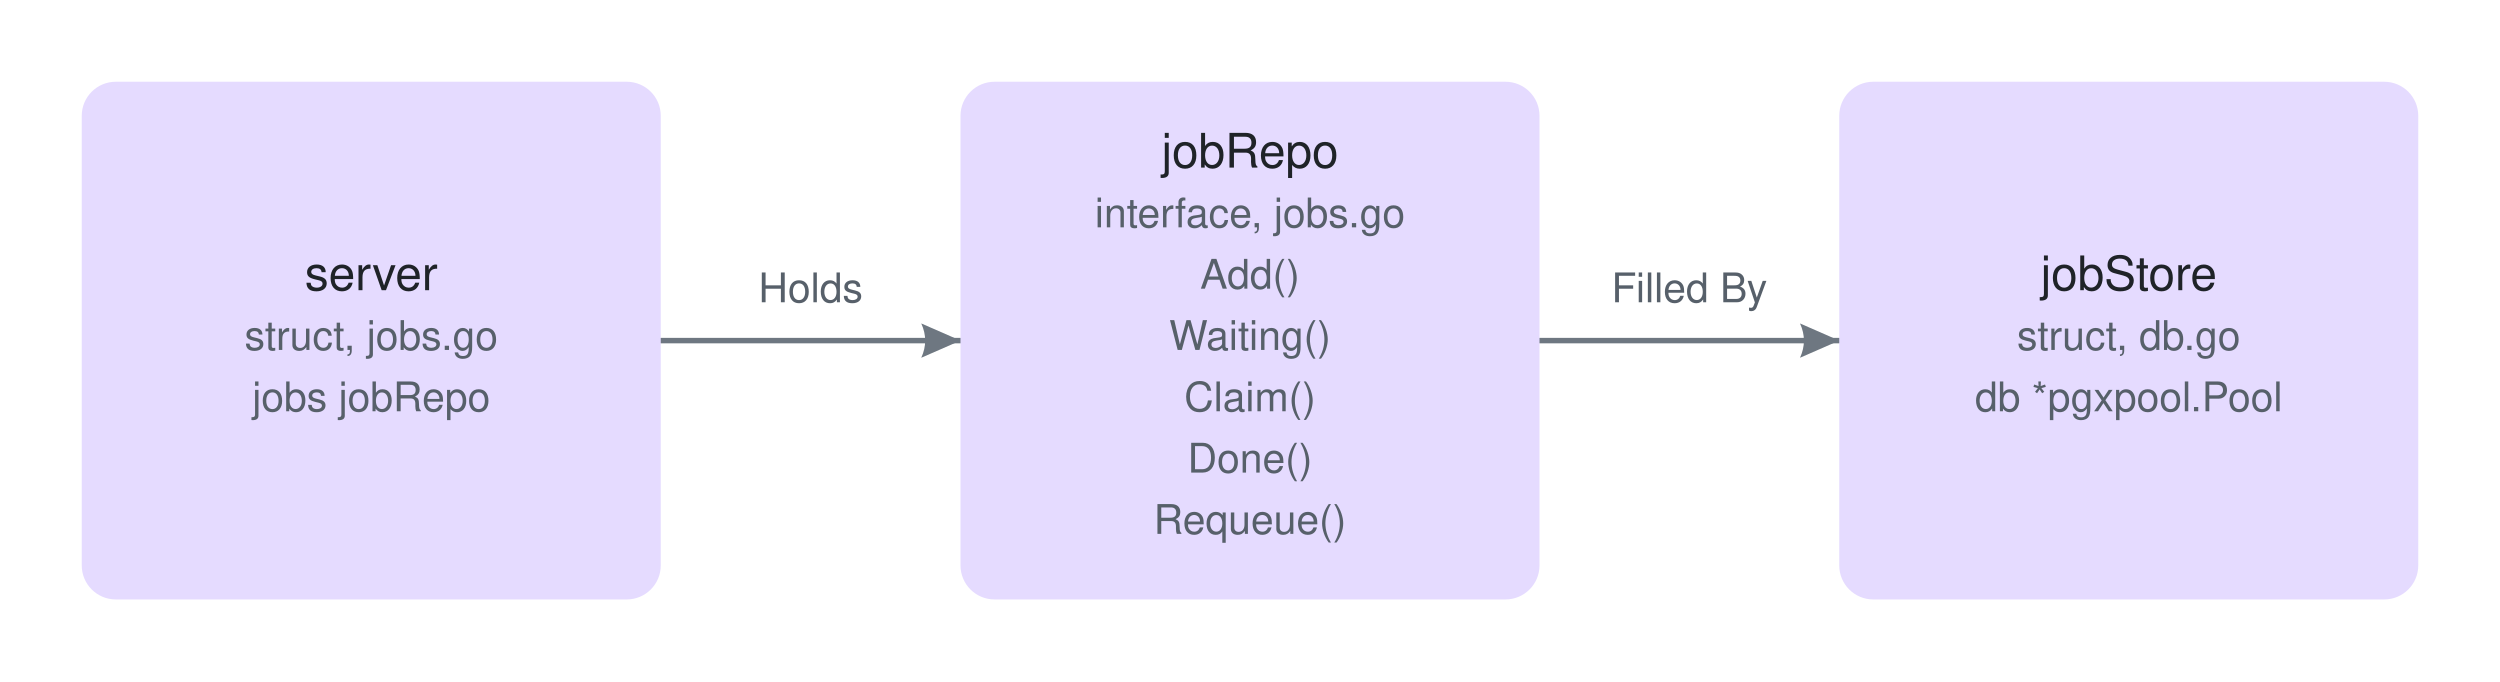
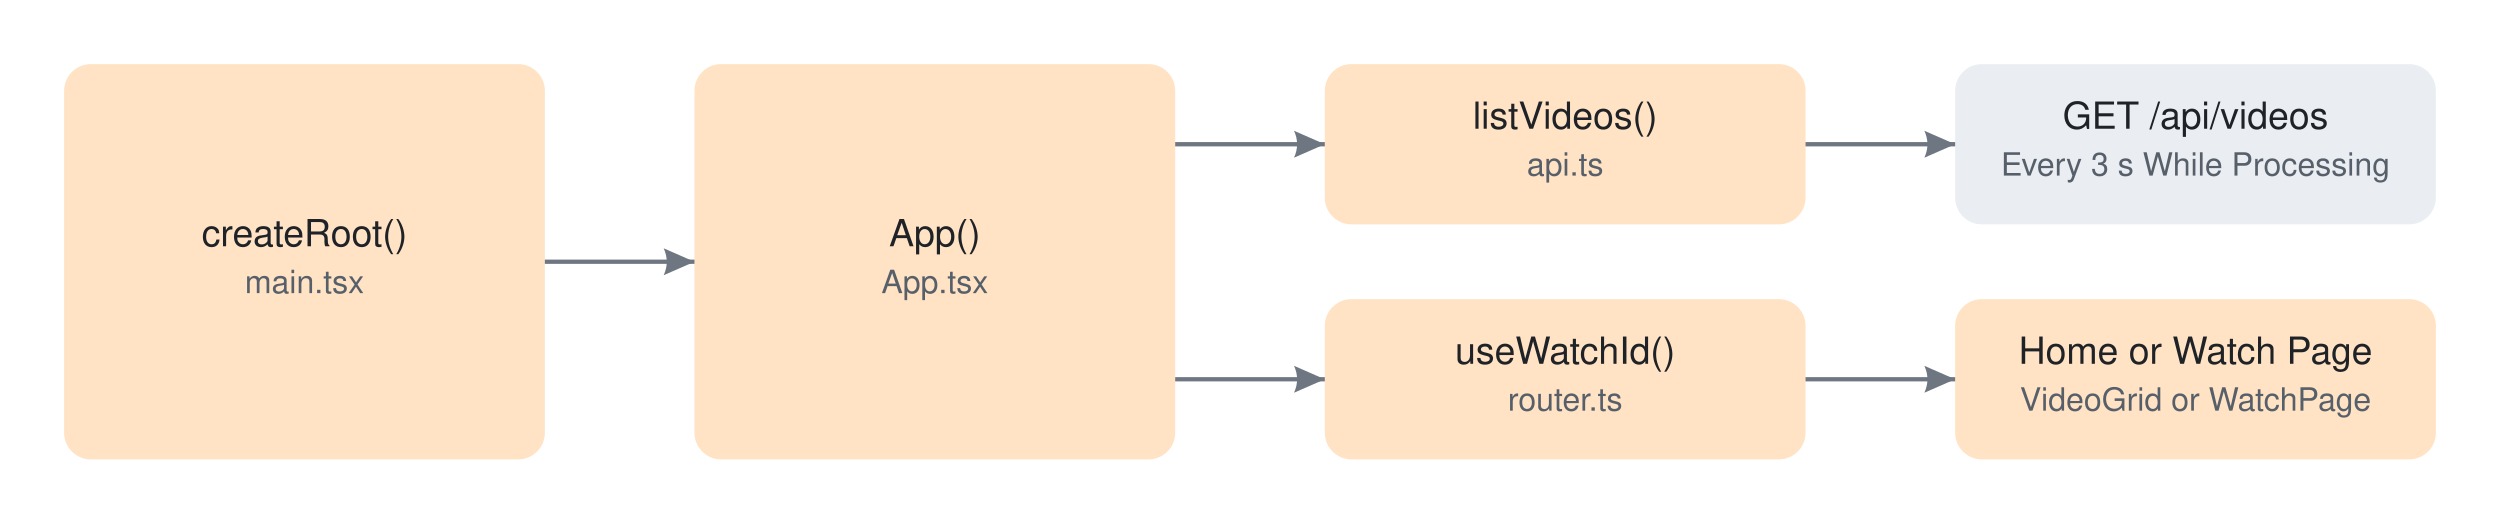
- <svg xmlns="http://www.w3.org/2000/svg" viewBox="0 0 734 200" width="734" height="200" role="img" aria-label="How the queue's types connect">
+ <svg xmlns="http://www.w3.org/2000/svg" viewBox="0 0 936 196" width="936" height="196" role="img" aria-label="How the site starts">
  <style>
    text { font-family: -apple-system, "Segoe UI", Helvetica, Arial, sans-serif; font-size: 14px; fill: #1f2328; text-anchor: middle; dominant-baseline: central; }
    .sub { font-size: 12px; fill: #57606a; }
    .folder { font-size: 13px; font-weight: 600; fill: #57606a; text-anchor: start; }
    .web { fill: #ffe3c4; } .p-web { fill: #fff6ec; }
    .nginx { fill: #cdeee8; } .p-nginx { fill: #effaf8; }
    .api { fill: #d8e6ff; } .p-api { fill: #f2f6ff; }
    .queue { fill: #e5dbff; } .p-queue { fill: #f7f3ff; }
    .worker { fill: #d3efdc; } .p-worker { fill: #f0f9f3; }
    .ext { fill: #eaeef2; } .p-ext { fill: #f6f8fa; }
    .ln { fill: none; stroke: #6e7781; stroke-width: 1.6; stroke-linecap: round; }
    .head { fill: #6e7781; }
    @media (prefers-color-scheme: dark) {
      text { fill: #f0f6fc; }
      .sub, .folder { fill: #c9d1d9; }
      .web { fill: #6b4e30; } .p-web { fill: #3a2e22; }
      .nginx { fill: #2f6158; } .p-nginx { fill: #243b38; }
      .api { fill: #34507e; } .p-api { fill: #263147; }
      .queue { fill: #4f4180; } .p-queue { fill: #312a47; }
      .worker { fill: #326343; } .p-worker { fill: #253a2d; }
      .ext { fill: #3d444d; } .p-ext { fill: #30363d; }
      .ln { stroke: #a0a8b0; }
      .head { fill: #a0a8b0; }
    }
  </style>
  <defs>
    <marker id="a" viewBox="0 0 10 10" refX="9" refY="5" markerWidth="9" markerHeight="9" orient="auto-start-reverse">
      <path class="head" d="M1 1.5 L9 5 L1 8.5 Q2.6 5 1 1.5 Z" />
    </marker>
  </defs>
-   <path class="ln" d="M194 100 H282" marker-end="url(#a)" />
-   <path class="ln" d="M452 100 H540" marker-end="url(#a)" />
-   <text class="sub" x="238" y="86">Holds</text>
-   <text class="sub" x="496" y="86">Filled By</text>
-   <rect class="queue" x="24" y="24" width="170" height="152" rx="10" />
-   <text x="109" y="82">server</text>
-   <text class="sub" x="109" y="100">struct, jobs.go</text>
-   <text class="sub" x="109" y="118">jobs jobRepo</text>
-   <rect class="queue" x="282" y="24" width="170" height="152" rx="10" />
-   <text x="367" y="46">jobRepo</text>
-   <text class="sub" x="367" y="64">interface, jobs.go</text>
-   <text class="sub" x="367" y="82">Add()</text>
-   <text class="sub" x="367" y="100">Waiting()</text>
-   <text class="sub" x="367" y="118">Claim()</text>
-   <text class="sub" x="367" y="136">Done()</text>
-   <text class="sub" x="367" y="154">Requeue()</text>
-   <rect class="queue" x="540" y="24" width="170" height="152" rx="10" />
-   <text x="625" y="82">jobStore</text>
-   <text class="sub" x="625" y="100">struct, db.go</text>
-   <text class="sub" x="625" y="118">db *pgxpool.Pool</text>
+   <path class="ln" d="M204 98 H260" marker-end="url(#a)" />
+   <path class="ln" d="M440 54 H496" marker-end="url(#a)" />
+   <path class="ln" d="M440 142 H496" marker-end="url(#a)" />
+   <path class="ln" d="M676 54 H732" marker-end="url(#a)" />
+   <path class="ln" d="M676 142 H732" marker-end="url(#a)" />
+   <rect class="web" x="24" y="24" width="180" height="148" rx="10" />
+   <text x="114" y="89">createRoot()</text>
+   <text class="sub" x="114" y="107">main.tsx</text>
+   <rect class="web" x="260" y="24" width="180" height="148" rx="10" />
+   <text x="350" y="89">App()</text>
+   <text class="sub" x="350" y="107">App.tsx</text>
+   <rect class="web" x="496" y="24" width="180" height="60" rx="10" />
+   <text x="586" y="45">listVideos()</text>
+   <text class="sub" x="586" y="63">api.ts</text>
+   <rect class="web" x="496" y="112" width="180" height="60" rx="10" />
+   <text x="586" y="133">useWatchId()</text>
+   <text class="sub" x="586" y="151">router.ts</text>
+   <rect class="ext" x="732" y="24" width="180" height="60" rx="10" />
+   <text x="822" y="45">GET /api/videos</text>
+   <text class="sub" x="822" y="63">Every 3 s While Processing</text>
+   <rect class="web" x="732" y="112" width="180" height="60" rx="10" />
+   <text x="822" y="133">Home or Watch Page</text>
+   <text class="sub" x="822" y="151">VideoGrid or WatchPage</text>
</svg>
